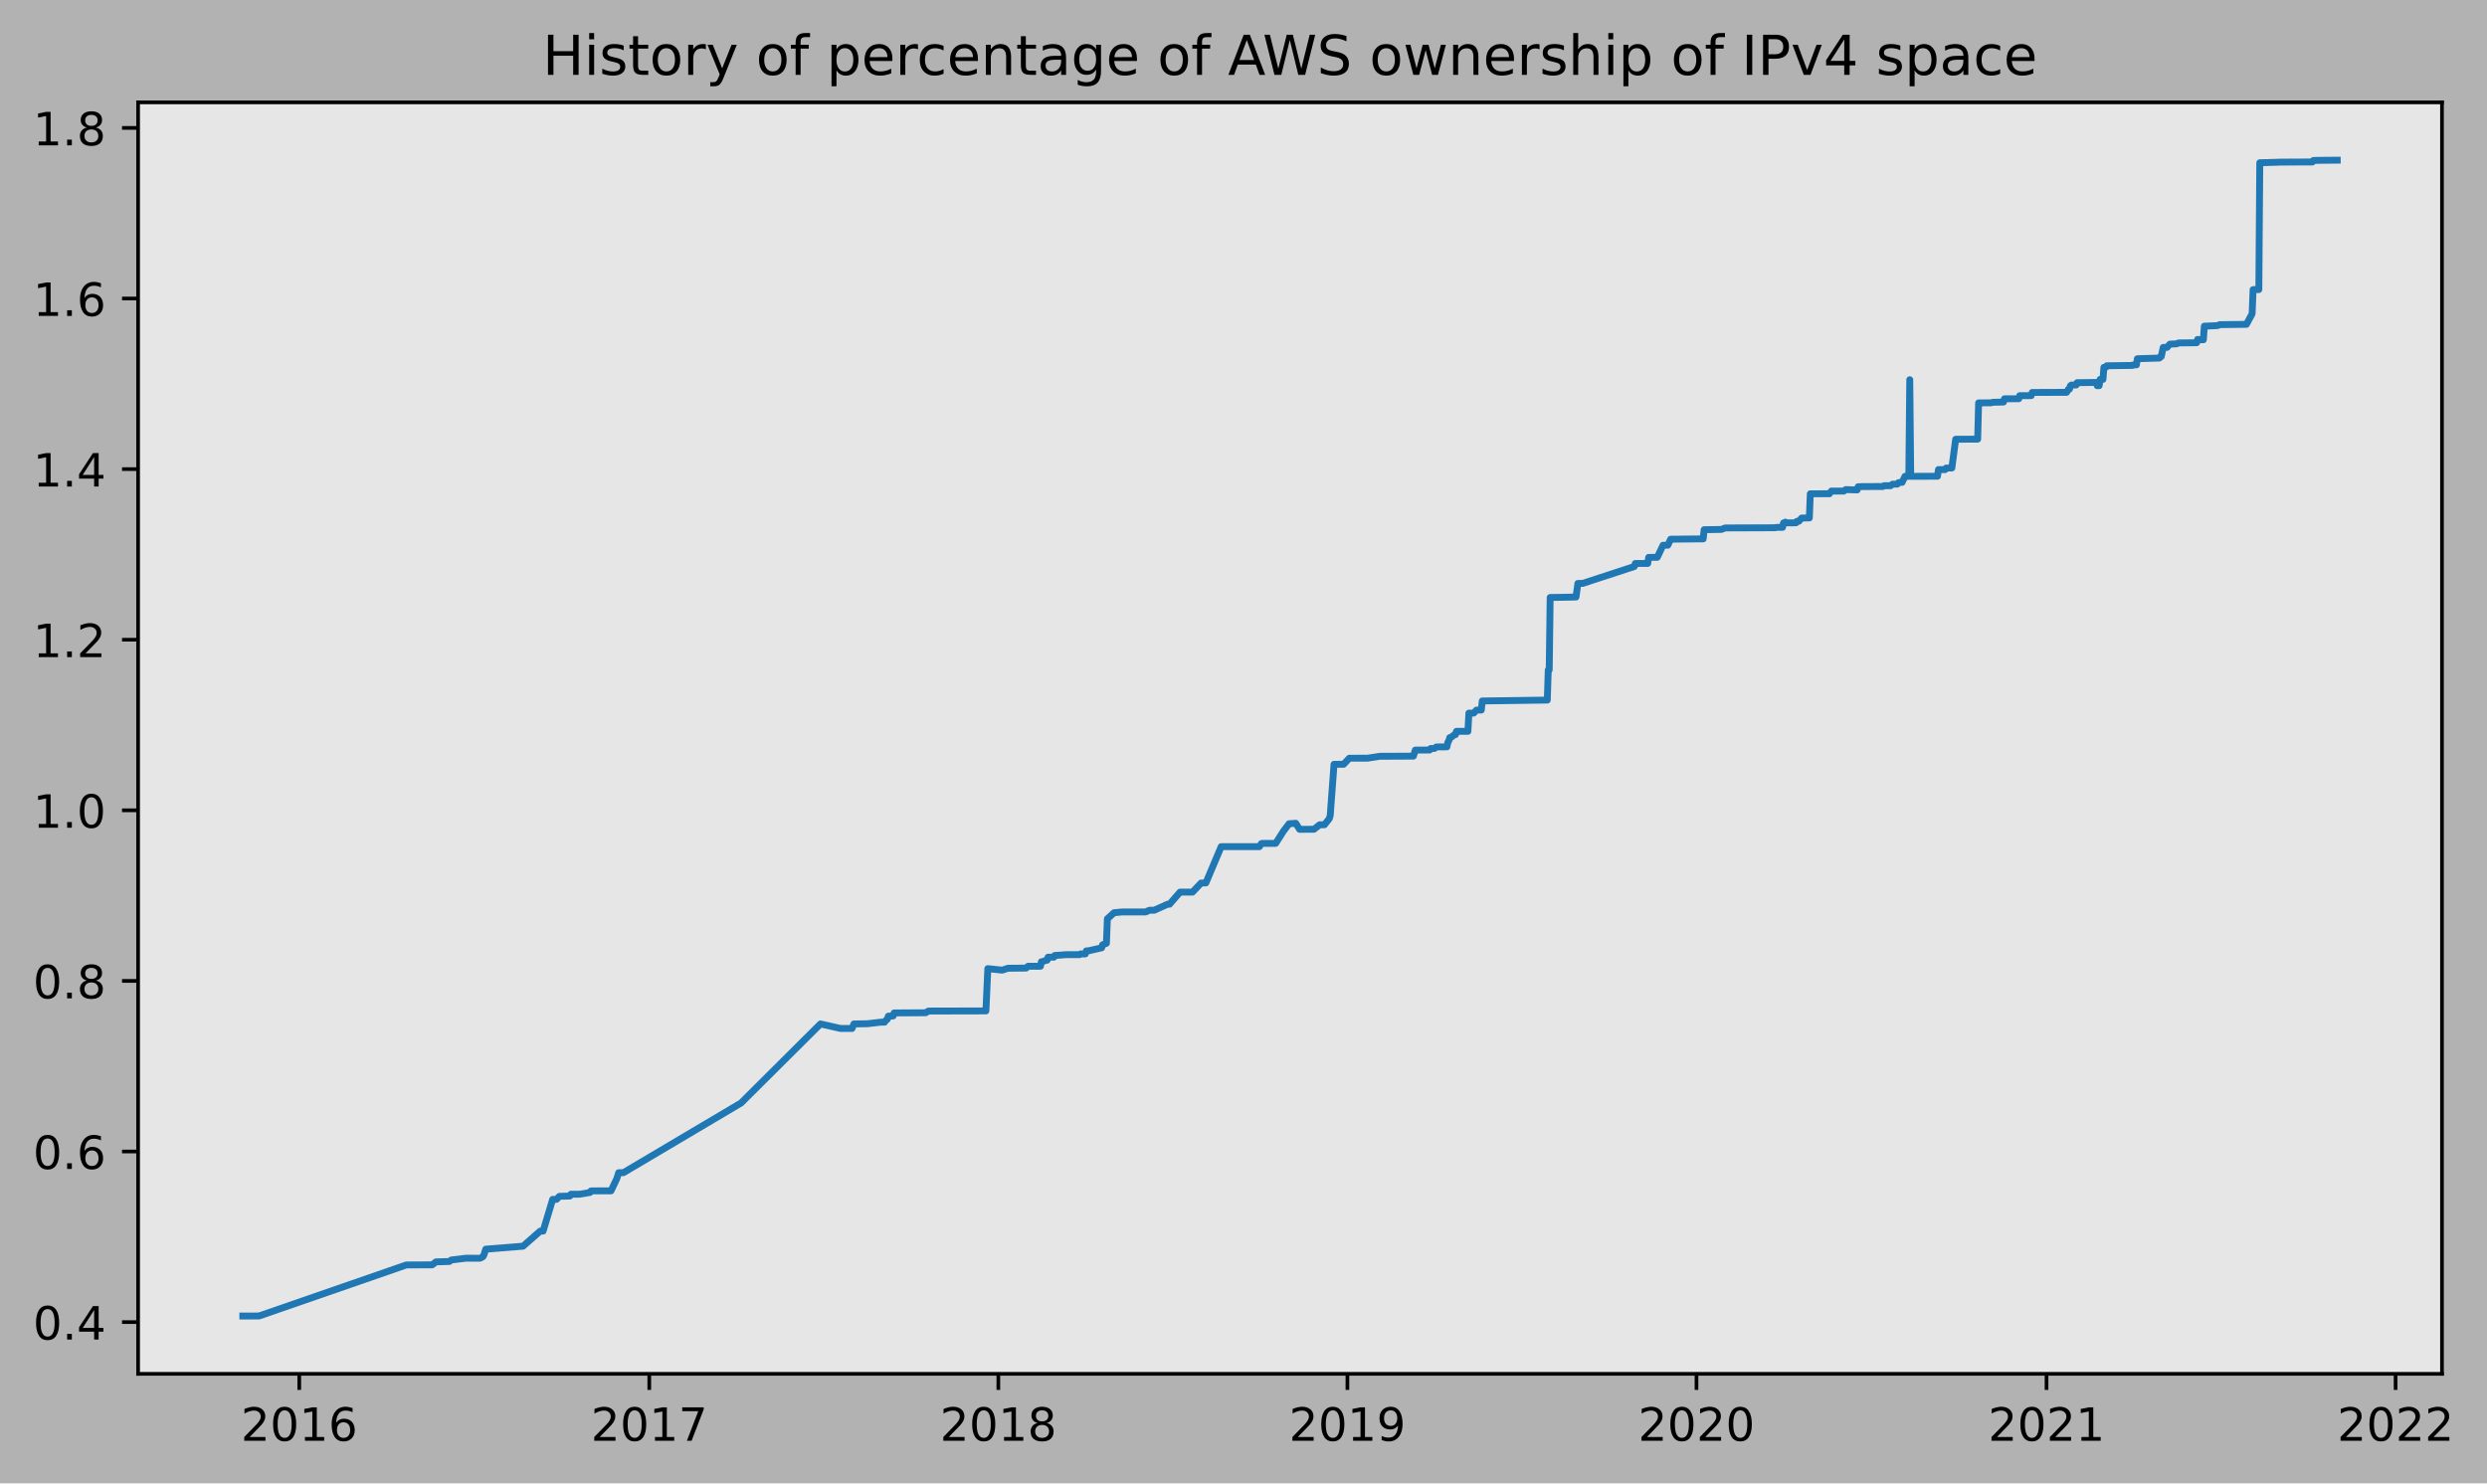
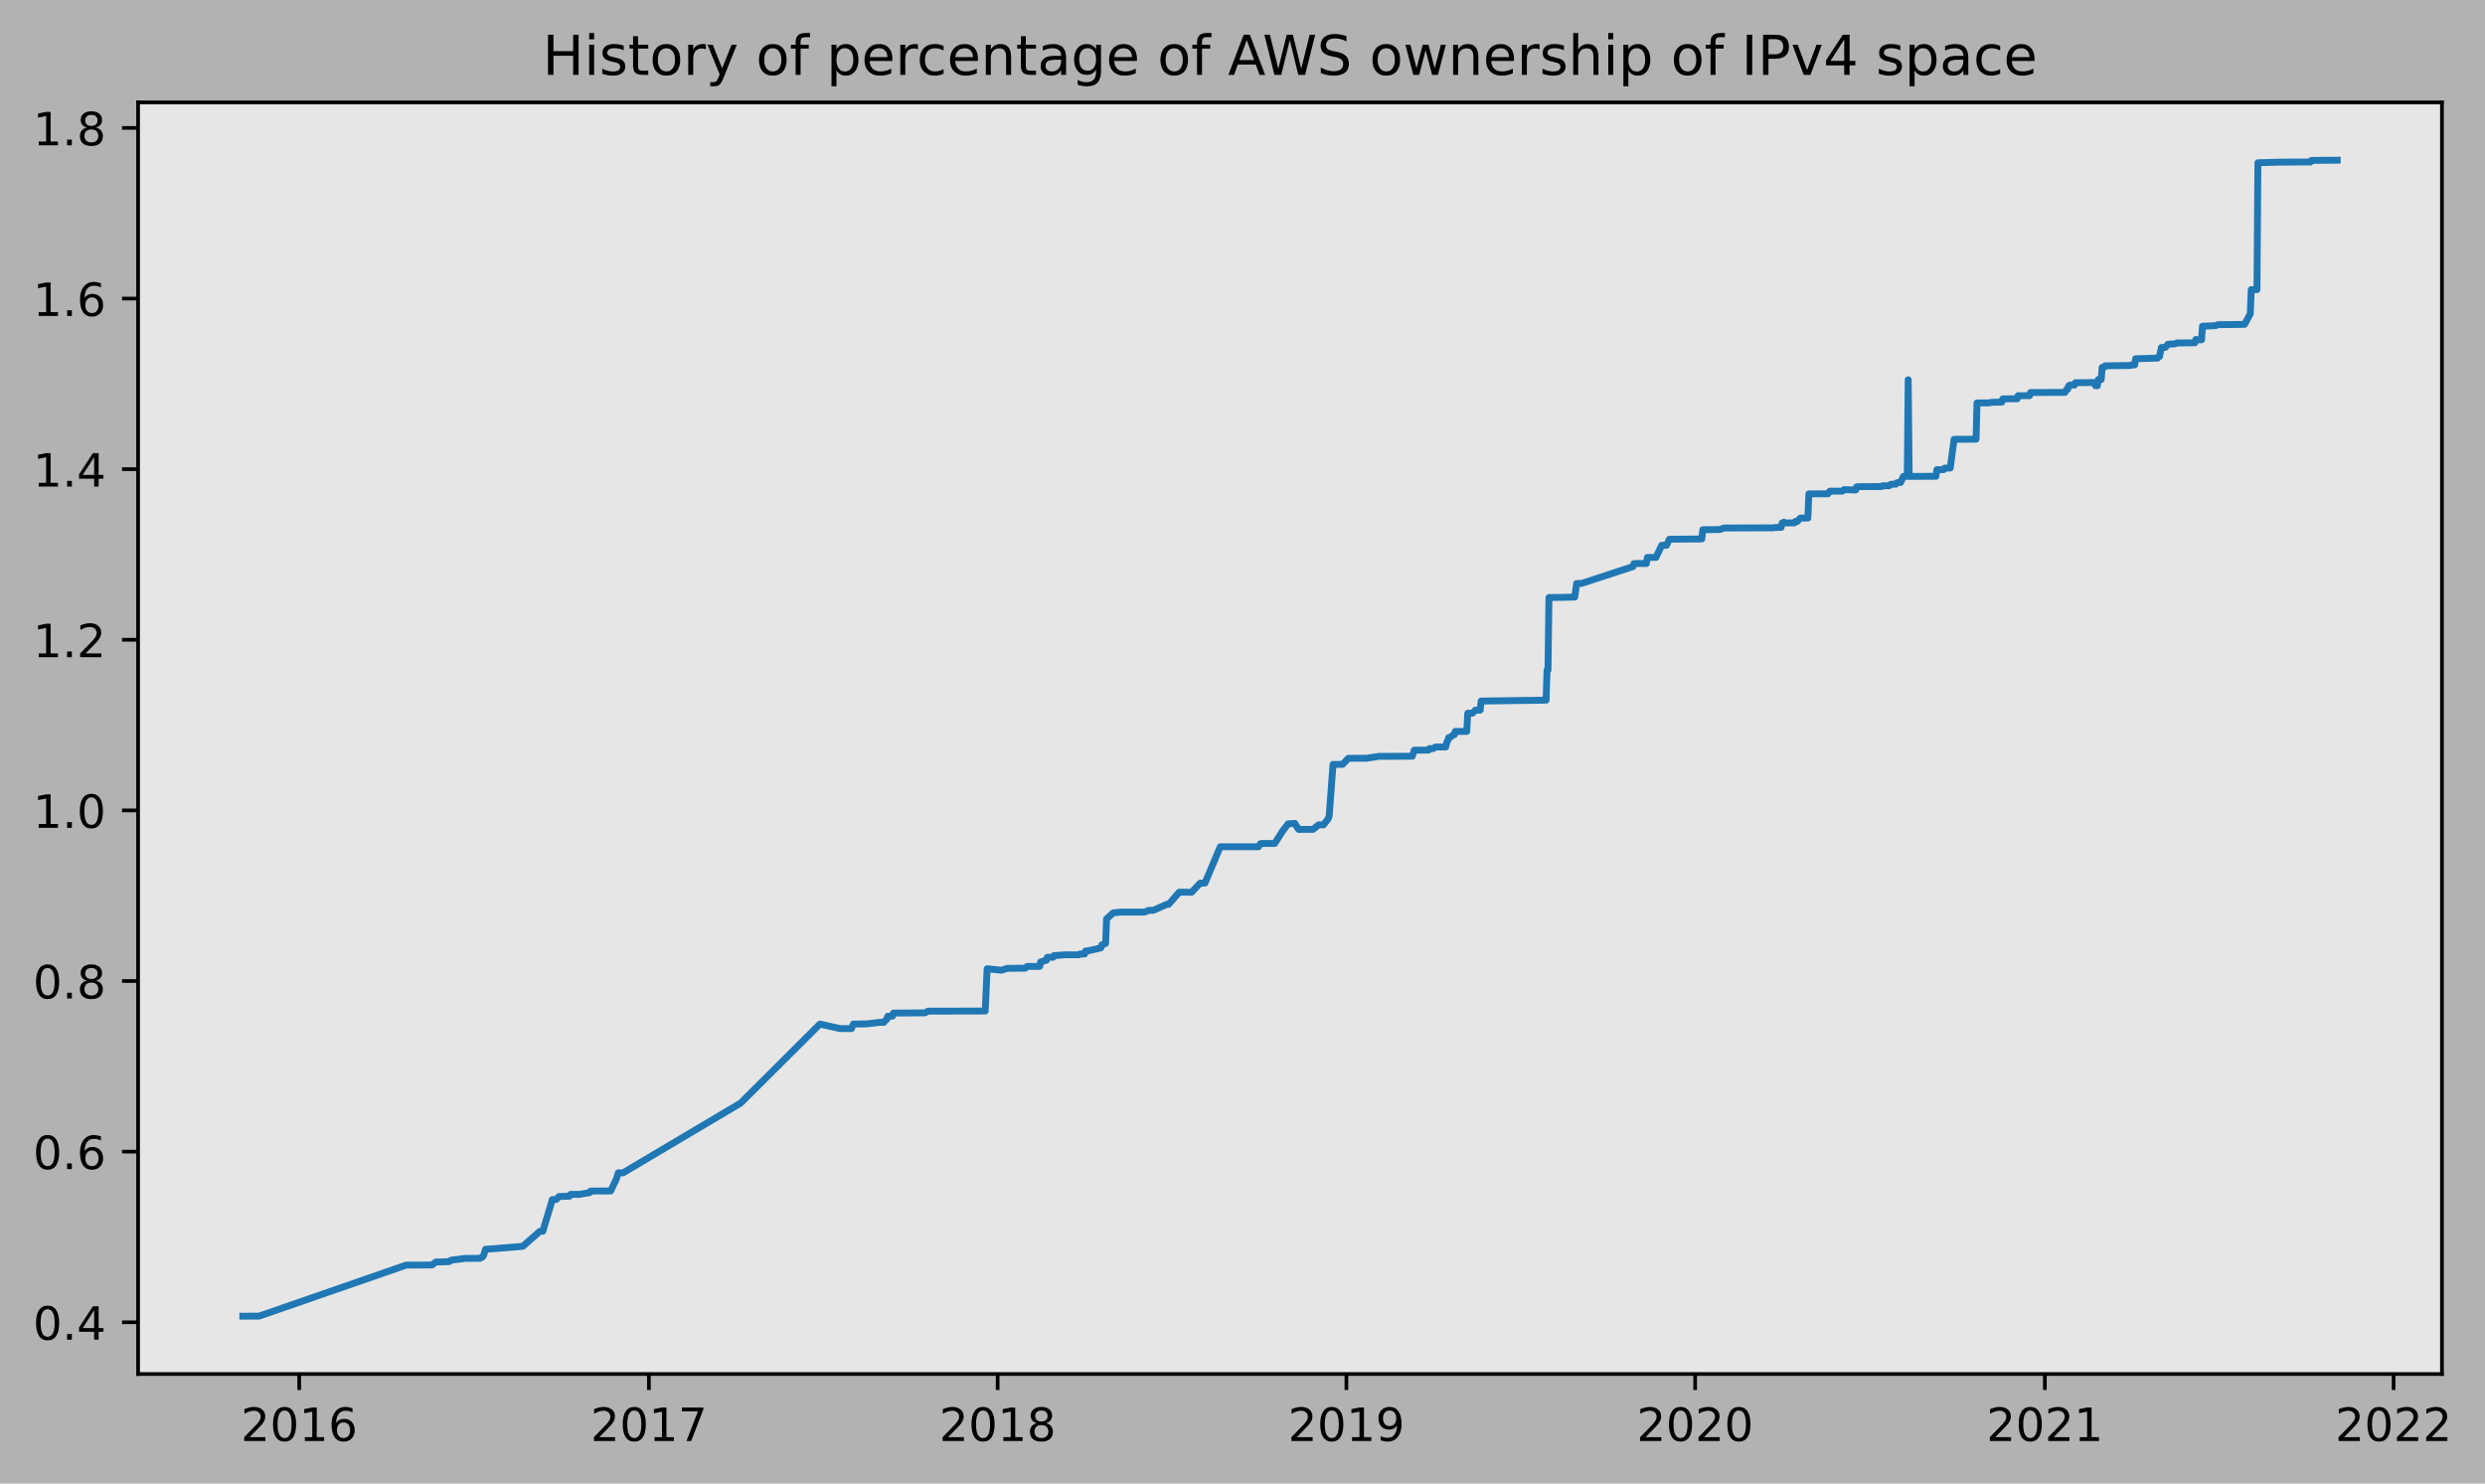
- <svg xmlns="http://www.w3.org/2000/svg" xmlns:xlink="http://www.w3.org/1999/xlink" height="323.396pt" version="1.1" viewBox="0 0 542.117 323.396" width="542.117pt">
+ <svg xmlns="http://www.w3.org/2000/svg" xmlns:xlink="http://www.w3.org/1999/xlink" height="323.396pt" version="1.1" viewBox="0 0 541.689 323.396" width="541.689pt">
  <defs>
    <style type="text/css">
*{stroke-linecap:butt;stroke-linejoin:round;}
  </style>
  </defs>
  <g id="figure_1">
    <g id="patch_1">
-       <path d="M 0 323.396  L 542.117 323.396  L 542.117 0  L 0 0  z " style="fill:#b2b2b2;" />
+       <path d="M 0 323.396  L 541.689 323.396  L 541.689 0  L 0 0  z " style="fill:#b2b2b2;" />
    </g>
    <g id="axes_1">
      <g id="patch_2">
        <path d="M 30.103 299.518  L 532.303 299.518  L 532.303 22.318  L 30.103 22.318  z " style="fill:#e6e6e6;" />
      </g>
      <g id="matplotlib.axis_1">
        <g id="xtick_1">
          <g id="line2d_1">
            <defs>
-               <path d="M 0 0  L 0 3.5  " id="m7c56d83607" style="stroke:#000000;stroke-width:0.8;" />
-             </defs>
-             <g>
-               <use style="stroke:#000000;stroke-width:0.8;" x="65.23" xlink:href="#m7c56d83607" y="299.518" />
+               <path d="M 0 0  L 0 3.5  " id="m8dd5a70d1a" style="stroke:#000000;stroke-width:0.8;" />
+             </defs>
+             <g>
+               <use style="stroke:#000000;stroke-width:0.8;" x="65.219" xlink:href="#m8dd5a70d1a" y="299.518" />
            </g>
          </g>
          <g id="text_1">
            <defs>
              <path d="M 19.188 8.297  L 53.609 8.297  L 53.609 0  L 7.328 0  L 7.328 8.297  Q 12.938 14.109 22.625 23.891  Q 32.328 33.688 34.812 36.531  Q 39.547 41.844 41.422 45.531  Q 43.312 49.219 43.312 52.781  Q 43.312 58.594 39.234 62.25  Q 35.156 65.922 28.609 65.922  Q 23.969 65.922 18.812 64.312  Q 13.672 62.703 7.812 59.422  L 7.812 69.391  Q 13.766 71.781 18.938 73  Q 24.125 74.219 28.422 74.219  Q 39.75 74.219 46.484 68.547  Q 53.219 62.891 53.219 53.422  Q 53.219 48.922 51.531 44.891  Q 49.859 40.875 45.406 35.406  Q 44.188 33.984 37.641 27.219  Q 31.109 20.453 19.188 8.297  z " id="DejaVuSans-50" />
              <path d="M 31.781 66.406  Q 24.172 66.406 20.328 58.906  Q 16.5 51.422 16.5 36.375  Q 16.5 21.391 20.328 13.891  Q 24.172 6.391 31.781 6.391  Q 39.453 6.391 43.281 13.891  Q 47.125 21.391 47.125 36.375  Q 47.125 51.422 43.281 58.906  Q 39.453 66.406 31.781 66.406  z M 31.781 74.219  Q 44.047 74.219 50.516 64.516  Q 56.984 54.828 56.984 36.375  Q 56.984 17.969 50.516 8.266  Q 44.047 -1.422 31.781 -1.422  Q 19.531 -1.422 13.062 8.266  Q 6.594 17.969 6.594 36.375  Q 6.594 54.828 13.062 64.516  Q 19.531 74.219 31.781 74.219  z " id="DejaVuSans-48" />
              <path d="M 12.406 8.297  L 28.516 8.297  L 28.516 63.922  L 10.984 60.406  L 10.984 69.391  L 28.422 72.906  L 38.281 72.906  L 38.281 8.297  L 54.391 8.297  L 54.391 0  L 12.406 0  z " id="DejaVuSans-49" />
              <path d="M 33.016 40.375  Q 26.375 40.375 22.484 35.828  Q 18.609 31.297 18.609 23.391  Q 18.609 15.531 22.484 10.953  Q 26.375 6.391 33.016 6.391  Q 39.656 6.391 43.531 10.953  Q 47.406 15.531 47.406 23.391  Q 47.406 31.297 43.531 35.828  Q 39.656 40.375 33.016 40.375  z M 52.594 71.297  L 52.594 62.312  Q 48.875 64.062 45.094 64.984  Q 41.312 65.922 37.594 65.922  Q 27.828 65.922 22.672 59.328  Q 17.531 52.734 16.797 39.406  Q 19.672 43.656 24.016 45.922  Q 28.375 48.188 33.594 48.188  Q 44.578 48.188 50.953 41.516  Q 57.328 34.859 57.328 23.391  Q 57.328 12.156 50.688 5.359  Q 44.047 -1.422 33.016 -1.422  Q 20.359 -1.422 13.672 8.266  Q 6.984 17.969 6.984 36.375  Q 6.984 53.656 15.188 63.938  Q 23.391 74.219 37.203 74.219  Q 40.922 74.219 44.703 73.484  Q 48.484 72.75 52.594 71.297  z " id="DejaVuSans-54" />
            </defs>
-             <g transform="translate(52.50502 314.1166)scale(0.1 -0.1)">
+             <g transform="translate(52.4938 314.1166)scale(0.1 -0.1)">
              <use xlink:href="#DejaVuSans-50" />
              <use x="63.623" xlink:href="#DejaVuSans-48" />
              <use x="127.246" xlink:href="#DejaVuSans-49" />
              <use x="190.869" xlink:href="#DejaVuSans-54" />
            </g>
          </g>
        </g>
        <g id="xtick_2">
          <g id="line2d_2">
            <g>
-               <use style="stroke:#000000;stroke-width:0.8;" x="141.529" xlink:href="#m7c56d83607" y="299.518" />
+               <use style="stroke:#000000;stroke-width:0.8;" x="141.449" xlink:href="#m8dd5a70d1a" y="299.518" />
            </g>
          </g>
          <g id="text_2">
            <defs>
              <path d="M 8.203 72.906  L 55.078 72.906  L 55.078 68.703  L 28.609 0  L 18.312 0  L 43.219 64.594  L 8.203 64.594  z " id="DejaVuSans-55" />
            </defs>
-             <g transform="translate(128.8044 314.1166)scale(0.1 -0.1)">
+             <g transform="translate(128.7236 314.1166)scale(0.1 -0.1)">
              <use xlink:href="#DejaVuSans-50" />
              <use x="63.623" xlink:href="#DejaVuSans-48" />
              <use x="127.246" xlink:href="#DejaVuSans-49" />
              <use x="190.869" xlink:href="#DejaVuSans-55" />
            </g>
          </g>
        </g>
        <g id="xtick_3">
          <g id="line2d_3">
            <g>
-               <use style="stroke:#000000;stroke-width:0.8;" x="217.62" xlink:href="#m7c56d83607" y="299.518" />
+               <use style="stroke:#000000;stroke-width:0.8;" x="217.47" xlink:href="#m8dd5a70d1a" y="299.518" />
            </g>
          </g>
          <g id="text_3">
            <defs>
              <path d="M 31.781 34.625  Q 24.75 34.625 20.719 30.859  Q 16.703 27.094 16.703 20.516  Q 16.703 13.922 20.719 10.156  Q 24.75 6.391 31.781 6.391  Q 38.812 6.391 42.859 10.172  Q 46.922 13.969 46.922 20.516  Q 46.922 27.094 42.891 30.859  Q 38.875 34.625 31.781 34.625  z M 21.922 38.812  Q 15.578 40.375 12.031 44.719  Q 8.5 49.078 8.5 55.328  Q 8.5 64.062 14.719 69.141  Q 20.953 74.219 31.781 74.219  Q 42.672 74.219 48.875 69.141  Q 55.078 64.062 55.078 55.328  Q 55.078 49.078 51.531 44.719  Q 48 40.375 41.703 38.812  Q 48.828 37.156 52.797 32.312  Q 56.781 27.484 56.781 20.516  Q 56.781 9.906 50.312 4.234  Q 43.844 -1.422 31.781 -1.422  Q 19.734 -1.422 13.25 4.234  Q 6.781 9.906 6.781 20.516  Q 6.781 27.484 10.781 32.312  Q 14.797 37.156 21.922 38.812  z M 18.312 54.391  Q 18.312 48.734 21.844 45.562  Q 25.391 42.391 31.781 42.391  Q 38.141 42.391 41.719 45.562  Q 45.312 48.734 45.312 54.391  Q 45.312 60.062 41.719 63.234  Q 38.141 66.406 31.781 66.406  Q 25.391 66.406 21.844 63.234  Q 18.312 60.062 18.312 54.391  z " id="DejaVuSans-56" />
            </defs>
-             <g transform="translate(204.8953 314.1166)scale(0.1 -0.1)">
+             <g transform="translate(204.745 314.1166)scale(0.1 -0.1)">
              <use xlink:href="#DejaVuSans-50" />
              <use x="63.623" xlink:href="#DejaVuSans-48" />
              <use x="127.246" xlink:href="#DejaVuSans-49" />
              <use x="190.869" xlink:href="#DejaVuSans-56" />
            </g>
          </g>
        </g>
        <g id="xtick_4">
          <g id="line2d_4">
            <g>
-               <use style="stroke:#000000;stroke-width:0.8;" x="293.711" xlink:href="#m7c56d83607" y="299.518" />
+               <use style="stroke:#000000;stroke-width:0.8;" x="293.492" xlink:href="#m8dd5a70d1a" y="299.518" />
            </g>
          </g>
          <g id="text_4">
            <defs>
              <path d="M 10.984 1.516  L 10.984 10.5  Q 14.703 8.734 18.5 7.812  Q 22.312 6.891 25.984 6.891  Q 35.75 6.891 40.891 13.453  Q 46.047 20.016 46.781 33.406  Q 43.953 29.203 39.594 26.953  Q 35.25 24.703 29.984 24.703  Q 19.047 24.703 12.672 31.312  Q 6.297 37.938 6.297 49.422  Q 6.297 60.641 12.938 67.422  Q 19.578 74.219 30.609 74.219  Q 43.266 74.219 49.922 64.516  Q 56.594 54.828 56.594 36.375  Q 56.594 19.141 48.406 8.859  Q 40.234 -1.422 26.422 -1.422  Q 22.703 -1.422 18.891 -0.688  Q 15.094 0.047 10.984 1.516  z M 30.609 32.422  Q 37.25 32.422 41.125 36.953  Q 45.016 41.5 45.016 49.422  Q 45.016 57.281 41.125 61.844  Q 37.25 66.406 30.609 66.406  Q 23.969 66.406 20.094 61.844  Q 16.219 57.281 16.219 49.422  Q 16.219 41.5 20.094 36.953  Q 23.969 32.422 30.609 32.422  z " id="DejaVuSans-57" />
            </defs>
-             <g transform="translate(280.9862 314.1166)scale(0.1 -0.1)">
+             <g transform="translate(280.7665 314.1166)scale(0.1 -0.1)">
              <use xlink:href="#DejaVuSans-50" />
              <use x="63.623" xlink:href="#DejaVuSans-48" />
              <use x="127.246" xlink:href="#DejaVuSans-49" />
              <use x="190.869" xlink:href="#DejaVuSans-57" />
            </g>
          </g>
        </g>
        <g id="xtick_5">
          <g id="line2d_5">
            <g>
-               <use style="stroke:#000000;stroke-width:0.8;" x="369.802" xlink:href="#m7c56d83607" y="299.518" />
+               <use style="stroke:#000000;stroke-width:0.8;" x="369.513" xlink:href="#m8dd5a70d1a" y="299.518" />
            </g>
          </g>
          <g id="text_5">
-             <g transform="translate(357.0771 314.1166)scale(0.1 -0.1)">
+             <g transform="translate(356.788 314.1166)scale(0.1 -0.1)">
              <use xlink:href="#DejaVuSans-50" />
              <use x="63.623" xlink:href="#DejaVuSans-48" />
              <use x="127.246" xlink:href="#DejaVuSans-50" />
              <use x="190.869" xlink:href="#DejaVuSans-48" />
            </g>
          </g>
        </g>
        <g id="xtick_6">
          <g id="line2d_6">
            <g>
-               <use style="stroke:#000000;stroke-width:0.8;" x="446.102" xlink:href="#m7c56d83607" y="299.518" />
+               <use style="stroke:#000000;stroke-width:0.8;" x="445.743" xlink:href="#m8dd5a70d1a" y="299.518" />
            </g>
          </g>
          <g id="text_6">
-             <g transform="translate(433.3765 314.1166)scale(0.1 -0.1)">
+             <g transform="translate(433.0178 314.1166)scale(0.1 -0.1)">
              <use xlink:href="#DejaVuSans-50" />
              <use x="63.623" xlink:href="#DejaVuSans-48" />
              <use x="127.246" xlink:href="#DejaVuSans-50" />
              <use x="190.869" xlink:href="#DejaVuSans-49" />
            </g>
          </g>
        </g>
        <g id="xtick_7">
          <g id="line2d_7">
            <g>
-               <use style="stroke:#000000;stroke-width:0.8;" x="522.192" xlink:href="#m7c56d83607" y="299.518" />
+               <use style="stroke:#000000;stroke-width:0.8;" x="521.764" xlink:href="#m8dd5a70d1a" y="299.518" />
            </g>
          </g>
          <g id="text_7">
-             <g transform="translate(509.4674 314.1166)scale(0.1 -0.1)">
+             <g transform="translate(509.0393 314.1166)scale(0.1 -0.1)">
              <use xlink:href="#DejaVuSans-50" />
              <use x="63.623" xlink:href="#DejaVuSans-48" />
              <use x="127.246" xlink:href="#DejaVuSans-50" />
              <use x="190.869" xlink:href="#DejaVuSans-50" />
            </g>
          </g>
        </g>
      </g>
      <g id="matplotlib.axis_2">
        <g id="ytick_1">
          <g id="line2d_8">
            <defs>
-               <path d="M 0 0  L -3.5 0  " id="mc2713744cb" style="stroke:#000000;stroke-width:0.8;" />
-             </defs>
-             <g>
-               <use style="stroke:#000000;stroke-width:0.8;" x="30.103" xlink:href="#mc2713744cb" y="288.242" />
+               <path d="M 0 0  L -3.5 0  " id="m46f2b61dce" style="stroke:#000000;stroke-width:0.8;" />
+             </defs>
+             <g>
+               <use style="stroke:#000000;stroke-width:0.8;" x="30.103" xlink:href="#m46f2b61dce" y="288.242" />
            </g>
          </g>
          <g id="text_8">
            <defs>
              <path d="M 10.688 12.406  L 21 12.406  L 21 0  L 10.688 0  z " id="DejaVuSans-46" />
              <path d="M 37.797 64.312  L 12.891 25.391  L 37.797 25.391  z M 35.203 72.906  L 47.609 72.906  L 47.609 25.391  L 58.016 25.391  L 58.016 17.188  L 47.609 17.188  L 47.609 0  L 37.797 0  L 37.797 17.188  L 4.891 17.188  L 4.891 26.703  z " id="DejaVuSans-52" />
            </defs>
            <g transform="translate(7.2 292.041)scale(0.1 -0.1)">
              <use xlink:href="#DejaVuSans-48" />
              <use x="63.623" xlink:href="#DejaVuSans-46" />
              <use x="95.41" xlink:href="#DejaVuSans-52" />
            </g>
          </g>
        </g>
        <g id="ytick_2">
          <g id="line2d_9">
            <g>
-               <use style="stroke:#000000;stroke-width:0.8;" x="30.103" xlink:href="#mc2713744cb" y="251.048" />
+               <use style="stroke:#000000;stroke-width:0.8;" x="30.103" xlink:href="#m46f2b61dce" y="251.048" />
            </g>
          </g>
          <g id="text_9">
            <g transform="translate(7.2 254.8471)scale(0.1 -0.1)">
              <use xlink:href="#DejaVuSans-48" />
              <use x="63.623" xlink:href="#DejaVuSans-46" />
              <use x="95.41" xlink:href="#DejaVuSans-54" />
            </g>
          </g>
        </g>
        <g id="ytick_3">
          <g id="line2d_10">
            <g>
-               <use style="stroke:#000000;stroke-width:0.8;" x="30.103" xlink:href="#mc2713744cb" y="213.854" />
+               <use style="stroke:#000000;stroke-width:0.8;" x="30.103" xlink:href="#m46f2b61dce" y="213.854" />
            </g>
          </g>
          <g id="text_10">
            <g transform="translate(7.2 217.6532)scale(0.1 -0.1)">
              <use xlink:href="#DejaVuSans-48" />
              <use x="63.623" xlink:href="#DejaVuSans-46" />
              <use x="95.41" xlink:href="#DejaVuSans-56" />
            </g>
          </g>
        </g>
        <g id="ytick_4">
          <g id="line2d_11">
            <g>
-               <use style="stroke:#000000;stroke-width:0.8;" x="30.103" xlink:href="#mc2713744cb" y="176.66" />
+               <use style="stroke:#000000;stroke-width:0.8;" x="30.103" xlink:href="#m46f2b61dce" y="176.66" />
            </g>
          </g>
          <g id="text_11">
            <g transform="translate(7.2 180.4593)scale(0.1 -0.1)">
              <use xlink:href="#DejaVuSans-49" />
              <use x="63.623" xlink:href="#DejaVuSans-46" />
              <use x="95.41" xlink:href="#DejaVuSans-48" />
            </g>
          </g>
        </g>
        <g id="ytick_5">
          <g id="line2d_12">
            <g>
-               <use style="stroke:#000000;stroke-width:0.8;" x="30.103" xlink:href="#mc2713744cb" y="139.466" />
+               <use style="stroke:#000000;stroke-width:0.8;" x="30.103" xlink:href="#m46f2b61dce" y="139.466" />
            </g>
          </g>
          <g id="text_12">
            <g transform="translate(7.2 143.2654)scale(0.1 -0.1)">
              <use xlink:href="#DejaVuSans-49" />
              <use x="63.623" xlink:href="#DejaVuSans-46" />
              <use x="95.41" xlink:href="#DejaVuSans-50" />
            </g>
          </g>
        </g>
        <g id="ytick_6">
          <g id="line2d_13">
            <g>
-               <use style="stroke:#000000;stroke-width:0.8;" x="30.103" xlink:href="#mc2713744cb" y="102.272" />
+               <use style="stroke:#000000;stroke-width:0.8;" x="30.103" xlink:href="#m46f2b61dce" y="102.272" />
            </g>
          </g>
          <g id="text_13">
            <g transform="translate(7.2 106.0714)scale(0.1 -0.1)">
              <use xlink:href="#DejaVuSans-49" />
              <use x="63.623" xlink:href="#DejaVuSans-46" />
              <use x="95.41" xlink:href="#DejaVuSans-52" />
            </g>
          </g>
        </g>
        <g id="ytick_7">
          <g id="line2d_14">
            <g>
-               <use style="stroke:#000000;stroke-width:0.8;" x="30.103" xlink:href="#mc2713744cb" y="65.078" />
+               <use style="stroke:#000000;stroke-width:0.8;" x="30.103" xlink:href="#m46f2b61dce" y="65.078" />
            </g>
          </g>
          <g id="text_14">
            <g transform="translate(7.2 68.87753)scale(0.1 -0.1)">
              <use xlink:href="#DejaVuSans-49" />
              <use x="63.623" xlink:href="#DejaVuSans-46" />
              <use x="95.41" xlink:href="#DejaVuSans-54" />
            </g>
          </g>
        </g>
        <g id="ytick_8">
          <g id="line2d_15">
            <g>
-               <use style="stroke:#000000;stroke-width:0.8;" x="30.103" xlink:href="#mc2713744cb" y="27.884" />
+               <use style="stroke:#000000;stroke-width:0.8;" x="30.103" xlink:href="#m46f2b61dce" y="27.884" />
            </g>
          </g>
          <g id="text_15">
            <g transform="translate(7.2 31.68362)scale(0.1 -0.1)">
              <use xlink:href="#DejaVuSans-49" />
              <use x="63.623" xlink:href="#DejaVuSans-46" />
              <use x="95.41" xlink:href="#DejaVuSans-56" />
            </g>
          </g>
        </g>
      </g>
      <g id="line2d_16">
-         <path clip-path="url(#p476e630467)" d="M 52.93 286.918  L 56.474 286.904  L 88.578 275.779  L 94.207 275.755  L 95.041 275.107  L 97.96 275.025  L 98.376 274.697  L 101.503 274.315  L 104.631 274.317  L 105.256 273.988  L 105.464 273.659  L 105.881 272.337  L 114.012 271.69  L 117.764 268.396  L 118.389 268.394  L 120.474 261.481  L 121.308 261.481  L 121.933 260.822  L 124.227 260.757  L 124.435 260.363  L 126.311 260.363  L 128.604 259.976  L 128.813 259.647  L 129.23 259.631  L 133.191 259.62  L 134.441 256.986  L 134.858 255.669  L 135.901 255.659  L 161.542 240.463  L 178.845 223.235  L 183.223 224.219  L 185.725 224.226  L 186.142 223.238  L 189.06 223.19  L 191.979 222.853  L 192.813 222.853  L 193.021 222.524  L 193.438 222.195  L 193.646 221.537  L 194.689 221.495  L 194.897 220.837  L 201.777 220.795  L 202.402 220.424  L 214.91 220.394  L 215.327 211.176  L 218.454 211.505  L 219.705 211.092  L 223.666 211.056  L 224.083 210.66  L 226.793 210.661  L 227.001 209.674  L 227.21 209.671  L 228.044 209.34  L 228.252 209.339  L 228.461 208.681  L 229.711 208.68  L 229.92 208.303  L 230.128 208.301  L 232.422 208.132  L 235.34 208.131  L 235.549 207.967  L 236.591 207.965  L 236.799 207.307  L 237.216 207.302  L 240.135 206.643  L 240.343 205.985  L 241.177 205.656  L 241.386 200.306  L 242.845 198.989  L 244.513 198.825  L 249.724 198.818  L 250.558 198.448  L 251.601 198.448  L 254.519 197.131  L 254.936 197.127  L 257.229 194.492  L 259.939 194.496  L 261.816 192.516  L 262.858 192.489  L 266.193 184.585  L 274.532 184.581  L 274.949 183.922  L 275.158 183.871  L 278.076 183.867  L 279.744 181.234  L 280.995 179.588  L 282.454 179.489  L 283.288 180.805  L 286.415 180.794  L 287.666 179.806  L 288.708 179.805  L 289.75 178.488  L 289.959 177.824  L 290.793 166.632  L 292.877 166.627  L 294.128 165.305  L 298.089 165.293  L 300.799 164.882  L 308.096 164.848  L 308.512 163.53  L 311.639 163.516  L 311.848 163.186  L 312.682 163.175  L 313.099 162.846  L 315.392 162.828  L 315.6 161.84  L 315.809 161.511  L 316.017 160.816  L 316.226 160.815  L 317.06 160.157  L 317.268 160.157  L 317.477 159.443  L 319.978 159.44  L 320.187 155.474  L 321.229 155.467  L 321.854 154.807  L 322.897 154.802  L 323.105 152.824  L 337.281 152.626  L 337.49 146.057  L 337.698 146.057  L 337.906 130.256  L 340.408 130.226  L 343.535 130.159  L 343.952 127.196  L 344.994 127.19  L 356.252 123.507  L 356.46 122.848  L 359.17 122.838  L 359.379 121.521  L 361.255 121.503  L 362.506 118.87  L 363.548 118.869  L 364.173 117.552  L 370.011 117.493  L 371.261 117.488  L 371.47 115.483  L 375.222 115.426  L 376.056 115.102  L 386.897 115.059  L 387.313 114.976  L 388.564 114.971  L 388.773 114.004  L 388.981 114.004  L 389.19 113.832  L 389.398 113.994  L 391.483 113.981  L 391.691 113.653  L 392.108 113.651  L 392.734 112.94  L 394.401 112.923  L 394.61 107.653  L 398.779 107.644  L 399.196 107.068  L 401.906 107.066  L 402.323 106.736  L 404.825 106.814  L 405.033 106.12  L 405.867 106.085  L 410.453 106.063  L 410.662 105.898  L 412.121 105.892  L 412.538 105.554  L 413.58 105.55  L 413.789 105.252  L 414.206 105.17  L 414.623 105.17  L 415.248 103.853  L 416.082 103.853  L 416.291 82.783  L 416.499 103.851  L 422.336 103.827  L 422.545 102.379  L 424.004 102.378  L 424.212 102.048  L 425.463 102.03  L 426.297 95.765  L 431.092 95.741  L 431.3 87.84  L 434.01 87.818  L 434.427 87.701  L 436.72 87.653  L 436.929 86.943  L 440.056 86.93  L 440.264 86.26  L 442.766 86.256  L 442.974 85.565  L 450.479 85.534  L 450.896 84.83  L 451.105 84.83  L 451.313 84.113  L 451.522 83.946  L 452.564 83.927  L 452.772 83.433  L 456.942 83.378  L 457.15 84.087  L 457.567 84.085  L 457.776 82.719  L 458.401 82.719  L 458.61 80.085  L 459.027 80.083  L 459.235 79.749  L 464.864 79.668  L 465.072 79.537  L 465.698 79.536  L 465.906 78.208  L 470.701 78.062  L 470.909 77.732  L 471.118 77.731  L 471.535 75.745  L 472.369 75.735  L 472.994 75.025  L 474.453 74.962  L 474.87 74.766  L 478.831 74.723  L 479.039 73.997  L 479.665 74.078  L 480.29 74.072  L 480.499 71.108  L 481.124 71.09  L 483.417 70.985  L 483.834 70.779  L 489.671 70.713  L 490.922 68.404  L 491.131 63.136  L 492.381 63.135  L 492.59 35.482  L 496.342 35.375  L 497.176 35.347  L 502.596 35.317  L 504.056 35.315  L 504.264 34.985  L 505.306 34.958  L 509.476 34.922  L 509.476 34.922  " style="fill:none;stroke:#1f77b4;stroke-linecap:square;stroke-width:1.5;" />
+         <path clip-path="url(#pc96849c5bf)" d="M 52.93 286.918  L 56.471 286.904  L 88.546 275.779  L 94.169 275.755  L 95.003 275.107  L 97.918 275.025  L 98.335 274.697  L 101.459 274.315  L 104.583 274.317  L 105.208 273.988  L 105.416 273.659  L 105.833 272.337  L 113.956 271.69  L 117.705 268.396  L 118.33 268.394  L 120.412 261.481  L 121.246 261.481  L 121.87 260.822  L 124.161 260.757  L 124.37 260.363  L 126.244 260.363  L 128.535 259.976  L 128.744 259.647  L 129.16 259.631  L 133.117 259.62  L 134.367 256.986  L 134.784 255.669  L 135.825 255.659  L 161.443 240.463  L 178.73 223.235  L 183.104 224.219  L 185.604 224.226  L 186.02 223.238  L 188.936 223.19  L 191.852 222.853  L 192.685 222.853  L 192.893 222.524  L 193.31 222.195  L 193.518 221.537  L 194.559 221.495  L 194.768 220.837  L 201.641 220.795  L 202.266 220.424  L 214.762 220.394  L 215.179 211.176  L 218.303 211.505  L 219.553 211.092  L 223.51 211.056  L 223.927 210.66  L 226.634 210.661  L 226.843 209.674  L 227.051 209.671  L 227.884 209.34  L 228.092 209.339  L 228.301 208.681  L 229.55 208.68  L 229.758 208.303  L 229.967 208.301  L 232.258 208.132  L 235.174 208.131  L 235.382 207.967  L 236.423 207.965  L 236.632 207.307  L 237.048 207.302  L 239.964 206.643  L 240.172 205.985  L 241.005 205.656  L 241.214 200.306  L 242.672 198.989  L 244.338 198.825  L 249.545 198.818  L 250.378 198.448  L 251.419 198.448  L 254.335 197.131  L 254.752 197.127  L 257.043 194.492  L 259.75 194.496  L 261.625 192.516  L 262.666 192.489  L 265.999 184.585  L 274.33 184.581  L 274.747 183.922  L 274.955 183.871  L 277.871 183.867  L 279.537 181.234  L 280.787 179.588  L 282.245 179.489  L 283.078 180.805  L 286.202 180.794  L 287.451 179.806  L 288.493 179.805  L 289.534 178.488  L 289.743 177.824  L 290.576 166.632  L 292.658 166.627  L 293.908 165.305  L 297.865 165.293  L 300.573 164.882  L 307.863 164.848  L 308.279 163.53  L 311.403 163.516  L 311.612 163.186  L 312.445 163.175  L 312.861 162.846  L 315.152 162.828  L 315.361 161.84  L 315.569 161.511  L 315.777 160.816  L 315.986 160.815  L 316.819 160.157  L 317.027 160.157  L 317.235 159.443  L 319.735 159.44  L 319.943 155.474  L 320.984 155.467  L 321.609 154.807  L 322.65 154.802  L 322.859 152.824  L 337.022 152.626  L 337.23 146.057  L 337.438 146.057  L 337.646 130.256  L 340.146 130.226  L 343.27 130.159  L 343.687 127.196  L 344.728 127.19  L 355.975 123.507  L 356.183 122.848  L 358.891 122.838  L 359.099 121.521  L 360.974 121.503  L 362.223 118.87  L 363.265 118.869  L 363.89 117.552  L 369.721 117.493  L 370.971 117.488  L 371.179 115.483  L 374.928 115.426  L 375.761 115.102  L 386.592 115.059  L 387.008 114.976  L 388.258 114.971  L 388.466 114.004  L 388.675 114.004  L 388.883 113.832  L 389.091 113.994  L 391.174 113.981  L 391.382 113.653  L 391.799 113.651  L 392.424 112.94  L 394.09 112.923  L 394.298 107.653  L 398.464 107.644  L 398.88 107.068  L 401.588 107.066  L 402.004 106.736  L 404.504 106.814  L 404.712 106.12  L 405.545 106.085  L 410.127 106.063  L 410.336 105.898  L 411.793 105.892  L 412.21 105.554  L 413.251 105.55  L 413.46 105.252  L 413.876 105.17  L 414.293 105.17  L 414.918 103.853  L 415.751 103.853  L 415.959 82.783  L 416.167 103.851  L 421.999 103.827  L 422.207 102.379  L 423.665 102.378  L 423.874 102.048  L 425.123 102.03  L 425.956 95.765  L 430.747 95.741  L 430.955 87.84  L 433.663 87.818  L 434.079 87.701  L 436.37 87.653  L 436.579 86.943  L 439.703 86.93  L 439.911 86.26  L 442.41 86.256  L 442.619 85.565  L 450.117 85.534  L 450.533 84.83  L 450.741 84.83  L 450.95 84.113  L 451.158 83.946  L 452.199 83.927  L 452.408 83.433  L 456.573 83.378  L 456.782 84.087  L 457.198 84.085  L 457.406 82.719  L 458.031 82.719  L 458.239 80.085  L 458.656 80.083  L 458.864 79.749  L 464.488 79.668  L 464.696 79.537  L 465.321 79.536  L 465.529 78.208  L 470.32 78.062  L 470.528 77.732  L 470.736 77.731  L 471.153 75.745  L 471.986 75.735  L 472.611 75.025  L 474.069 74.962  L 474.485 74.766  L 478.442 74.723  L 478.651 73.997  L 479.276 74.078  L 479.9 74.072  L 480.109 71.108  L 480.733 71.09  L 483.025 70.985  L 483.441 70.779  L 489.273 70.713  L 490.523 68.404  L 490.731 63.136  L 491.98 63.135  L 492.189 35.482  L 495.938 35.375  L 496.771 35.347  L 502.186 35.317  L 503.644 35.315  L 503.852 34.985  L 504.894 34.958  L 509.476 34.922  L 509.476 34.922  " style="fill:none;stroke:#1f77b4;stroke-linecap:square;stroke-width:1.5;" />
      </g>
      <g id="patch_3">
        <path d="M 30.103 299.518  L 30.103 22.318  " style="fill:none;stroke:#000000;stroke-linecap:square;stroke-linejoin:miter;stroke-width:0.8;" />
      </g>
      <g id="patch_4">
        <path d="M 532.303 299.518  L 532.303 22.318  " style="fill:none;stroke:#000000;stroke-linecap:square;stroke-linejoin:miter;stroke-width:0.8;" />
      </g>
      <g id="patch_5">
        <path d="M 30.103 299.518  L 532.303 299.518  " style="fill:none;stroke:#000000;stroke-linecap:square;stroke-linejoin:miter;stroke-width:0.8;" />
      </g>
      <g id="patch_6">
        <path d="M 30.103 22.318  L 532.303 22.318  " style="fill:none;stroke:#000000;stroke-linecap:square;stroke-linejoin:miter;stroke-width:0.8;" />
      </g>
      <g id="text_16">
        <defs>
          <path d="M 9.812 72.906  L 19.672 72.906  L 19.672 43.016  L 55.516 43.016  L 55.516 72.906  L 65.375 72.906  L 65.375 0  L 55.516 0  L 55.516 34.719  L 19.672 34.719  L 19.672 0  L 9.812 0  z " id="DejaVuSans-72" />
          <path d="M 9.422 54.688  L 18.406 54.688  L 18.406 0  L 9.422 0  z M 9.422 75.984  L 18.406 75.984  L 18.406 64.594  L 9.422 64.594  z " id="DejaVuSans-105" />
          <path d="M 44.281 53.078  L 44.281 44.578  Q 40.484 46.531 36.375 47.5  Q 32.281 48.484 27.875 48.484  Q 21.188 48.484 17.844 46.438  Q 14.5 44.391 14.5 40.281  Q 14.5 37.156 16.891 35.375  Q 19.281 33.594 26.516 31.984  L 29.594 31.297  Q 39.156 29.25 43.188 25.516  Q 47.219 21.781 47.219 15.094  Q 47.219 7.469 41.188 3.016  Q 35.156 -1.422 24.609 -1.422  Q 20.219 -1.422 15.453 -0.562  Q 10.688 0.297 5.422 2  L 5.422 11.281  Q 10.406 8.688 15.234 7.391  Q 20.062 6.109 24.812 6.109  Q 31.156 6.109 34.562 8.281  Q 37.984 10.453 37.984 14.406  Q 37.984 18.062 35.516 20.016  Q 33.062 21.969 24.703 23.781  L 21.578 24.516  Q 13.234 26.266 9.516 29.906  Q 5.812 33.547 5.812 39.891  Q 5.812 47.609 11.281 51.797  Q 16.75 56 26.812 56  Q 31.781 56 36.172 55.266  Q 40.578 54.547 44.281 53.078  z " id="DejaVuSans-115" />
          <path d="M 18.312 70.219  L 18.312 54.688  L 36.812 54.688  L 36.812 47.703  L 18.312 47.703  L 18.312 18.016  Q 18.312 11.328 20.141 9.422  Q 21.969 7.516 27.594 7.516  L 36.812 7.516  L 36.812 0  L 27.594 0  Q 17.188 0 13.234 3.875  Q 9.281 7.766 9.281 18.016  L 9.281 47.703  L 2.688 47.703  L 2.688 54.688  L 9.281 54.688  L 9.281 70.219  z " id="DejaVuSans-116" />
          <path d="M 30.609 48.391  Q 23.391 48.391 19.188 42.75  Q 14.984 37.109 14.984 27.297  Q 14.984 17.484 19.156 11.844  Q 23.344 6.203 30.609 6.203  Q 37.797 6.203 41.984 11.859  Q 46.188 17.531 46.188 27.297  Q 46.188 37.016 41.984 42.703  Q 37.797 48.391 30.609 48.391  z M 30.609 56  Q 42.328 56 49.016 48.375  Q 55.719 40.766 55.719 27.297  Q 55.719 13.875 49.016 6.219  Q 42.328 -1.422 30.609 -1.422  Q 18.844 -1.422 12.172 6.219  Q 5.516 13.875 5.516 27.297  Q 5.516 40.766 12.172 48.375  Q 18.844 56 30.609 56  z " id="DejaVuSans-111" />
          <path d="M 41.109 46.297  Q 39.594 47.172 37.812 47.578  Q 36.031 48 33.891 48  Q 26.266 48 22.188 43.047  Q 18.109 38.094 18.109 28.812  L 18.109 0  L 9.078 0  L 9.078 54.688  L 18.109 54.688  L 18.109 46.188  Q 20.953 51.172 25.484 53.578  Q 30.031 56 36.531 56  Q 37.453 56 38.578 55.875  Q 39.703 55.766 41.062 55.516  z " id="DejaVuSans-114" />
          <path d="M 32.172 -5.078  Q 28.375 -14.844 24.75 -17.812  Q 21.141 -20.797 15.094 -20.797  L 7.906 -20.797  L 7.906 -13.281  L 13.188 -13.281  Q 16.891 -13.281 18.938 -11.516  Q 21 -9.766 23.484 -3.219  L 25.094 0.875  L 2.984 54.688  L 12.5 54.688  L 29.594 11.922  L 46.688 54.688  L 56.203 54.688  z " id="DejaVuSans-121" />
          <path id="DejaVuSans-32" />
          <path d="M 37.109 75.984  L 37.109 68.5  L 28.516 68.5  Q 23.688 68.5 21.797 66.547  Q 19.922 64.594 19.922 59.516  L 19.922 54.688  L 34.719 54.688  L 34.719 47.703  L 19.922 47.703  L 19.922 0  L 10.891 0  L 10.891 47.703  L 2.297 47.703  L 2.297 54.688  L 10.891 54.688  L 10.891 58.5  Q 10.891 67.625 15.141 71.797  Q 19.391 75.984 28.609 75.984  z " id="DejaVuSans-102" />
          <path d="M 18.109 8.203  L 18.109 -20.797  L 9.078 -20.797  L 9.078 54.688  L 18.109 54.688  L 18.109 46.391  Q 20.953 51.266 25.266 53.625  Q 29.594 56 35.594 56  Q 45.562 56 51.781 48.094  Q 58.016 40.188 58.016 27.297  Q 58.016 14.406 51.781 6.484  Q 45.562 -1.422 35.594 -1.422  Q 29.594 -1.422 25.266 0.953  Q 20.953 3.328 18.109 8.203  z M 48.688 27.297  Q 48.688 37.203 44.609 42.844  Q 40.531 48.484 33.406 48.484  Q 26.266 48.484 22.188 42.844  Q 18.109 37.203 18.109 27.297  Q 18.109 17.391 22.188 11.75  Q 26.266 6.109 33.406 6.109  Q 40.531 6.109 44.609 11.75  Q 48.688 17.391 48.688 27.297  z " id="DejaVuSans-112" />
          <path d="M 56.203 29.594  L 56.203 25.203  L 14.891 25.203  Q 15.484 15.922 20.484 11.062  Q 25.484 6.203 34.422 6.203  Q 39.594 6.203 44.453 7.469  Q 49.312 8.734 54.109 11.281  L 54.109 2.781  Q 49.266 0.734 44.188 -0.344  Q 39.109 -1.422 33.891 -1.422  Q 20.797 -1.422 13.156 6.188  Q 5.516 13.812 5.516 26.812  Q 5.516 40.234 12.766 48.109  Q 20.016 56 32.328 56  Q 43.359 56 49.781 48.891  Q 56.203 41.797 56.203 29.594  z M 47.219 32.234  Q 47.125 39.594 43.094 43.984  Q 39.062 48.391 32.422 48.391  Q 24.906 48.391 20.391 44.141  Q 15.875 39.891 15.188 32.172  z " id="DejaVuSans-101" />
          <path d="M 48.781 52.594  L 48.781 44.188  Q 44.969 46.297 41.141 47.344  Q 37.312 48.391 33.406 48.391  Q 24.656 48.391 19.812 42.844  Q 14.984 37.312 14.984 27.297  Q 14.984 17.281 19.812 11.734  Q 24.656 6.203 33.406 6.203  Q 37.312 6.203 41.141 7.25  Q 44.969 8.297 48.781 10.406  L 48.781 2.094  Q 45.016 0.344 40.984 -0.531  Q 36.969 -1.422 32.422 -1.422  Q 20.062 -1.422 12.781 6.344  Q 5.516 14.109 5.516 27.297  Q 5.516 40.672 12.859 48.328  Q 20.219 56 33.016 56  Q 37.156 56 41.109 55.141  Q 45.062 54.297 48.781 52.594  z " id="DejaVuSans-99" />
          <path d="M 54.891 33.016  L 54.891 0  L 45.906 0  L 45.906 32.719  Q 45.906 40.484 42.875 44.328  Q 39.844 48.188 33.797 48.188  Q 26.516 48.188 22.312 43.547  Q 18.109 38.922 18.109 30.906  L 18.109 0  L 9.078 0  L 9.078 54.688  L 18.109 54.688  L 18.109 46.188  Q 21.344 51.125 25.703 53.562  Q 30.078 56 35.797 56  Q 45.219 56 50.047 50.172  Q 54.891 44.344 54.891 33.016  z " id="DejaVuSans-110" />
          <path d="M 34.281 27.484  Q 23.391 27.484 19.188 25  Q 14.984 22.516 14.984 16.5  Q 14.984 11.719 18.141 8.906  Q 21.297 6.109 26.703 6.109  Q 34.188 6.109 38.703 11.406  Q 43.219 16.703 43.219 25.484  L 43.219 27.484  z M 52.203 31.203  L 52.203 0  L 43.219 0  L 43.219 8.297  Q 40.141 3.328 35.547 0.953  Q 30.953 -1.422 24.312 -1.422  Q 15.922 -1.422 10.953 3.297  Q 6 8.016 6 15.922  Q 6 25.141 12.172 29.828  Q 18.359 34.516 30.609 34.516  L 43.219 34.516  L 43.219 35.406  Q 43.219 41.609 39.141 45  Q 35.062 48.391 27.688 48.391  Q 23 48.391 18.547 47.266  Q 14.109 46.141 10.016 43.891  L 10.016 52.203  Q 14.938 54.109 19.578 55.047  Q 24.219 56 28.609 56  Q 40.484 56 46.344 49.844  Q 52.203 43.703 52.203 31.203  z " id="DejaVuSans-97" />
          <path d="M 45.406 27.984  Q 45.406 37.75 41.375 43.109  Q 37.359 48.484 30.078 48.484  Q 22.859 48.484 18.828 43.109  Q 14.797 37.75 14.797 27.984  Q 14.797 18.266 18.828 12.891  Q 22.859 7.516 30.078 7.516  Q 37.359 7.516 41.375 12.891  Q 45.406 18.266 45.406 27.984  z M 54.391 6.781  Q 54.391 -7.172 48.188 -13.984  Q 42 -20.797 29.203 -20.797  Q 24.469 -20.797 20.266 -20.094  Q 16.062 -19.391 12.109 -17.922  L 12.109 -9.188  Q 16.062 -11.328 19.922 -12.344  Q 23.781 -13.375 27.781 -13.375  Q 36.625 -13.375 41.016 -8.766  Q 45.406 -4.156 45.406 5.172  L 45.406 9.625  Q 42.625 4.781 38.281 2.391  Q 33.938 0 27.875 0  Q 17.828 0 11.672 7.656  Q 5.516 15.328 5.516 27.984  Q 5.516 40.672 11.672 48.328  Q 17.828 56 27.875 56  Q 33.938 56 38.281 53.609  Q 42.625 51.219 45.406 46.391  L 45.406 54.688  L 54.391 54.688  z " id="DejaVuSans-103" />
          <path d="M 34.188 63.188  L 20.797 26.906  L 47.609 26.906  z M 28.609 72.906  L 39.797 72.906  L 67.578 0  L 57.328 0  L 50.688 18.703  L 17.828 18.703  L 11.188 0  L 0.781 0  z " id="DejaVuSans-65" />
          <path d="M 3.328 72.906  L 13.281 72.906  L 28.609 11.281  L 43.891 72.906  L 54.984 72.906  L 70.312 11.281  L 85.594 72.906  L 95.609 72.906  L 77.297 0  L 64.891 0  L 49.516 63.281  L 33.984 0  L 21.578 0  z " id="DejaVuSans-87" />
          <path d="M 53.516 70.516  L 53.516 60.891  Q 47.906 63.578 42.922 64.891  Q 37.938 66.219 33.297 66.219  Q 25.25 66.219 20.875 63.094  Q 16.5 59.969 16.5 54.203  Q 16.5 49.359 19.406 46.891  Q 22.312 44.438 30.422 42.922  L 36.375 41.703  Q 47.406 39.594 52.656 34.297  Q 57.906 29 57.906 20.125  Q 57.906 9.516 50.797 4.047  Q 43.703 -1.422 29.984 -1.422  Q 24.812 -1.422 18.969 -0.25  Q 13.141 0.922 6.891 3.219  L 6.891 13.375  Q 12.891 10.016 18.656 8.297  Q 24.422 6.594 29.984 6.594  Q 38.422 6.594 43.016 9.906  Q 47.609 13.234 47.609 19.391  Q 47.609 24.75 44.312 27.781  Q 41.016 30.812 33.5 32.328  L 27.484 33.5  Q 16.453 35.688 11.516 40.375  Q 6.594 45.062 6.594 53.422  Q 6.594 63.094 13.406 68.656  Q 20.219 74.219 32.172 74.219  Q 37.312 74.219 42.625 73.281  Q 47.953 72.359 53.516 70.516  z " id="DejaVuSans-83" />
          <path d="M 4.203 54.688  L 13.188 54.688  L 24.422 12.016  L 35.594 54.688  L 46.188 54.688  L 57.422 12.016  L 68.609 54.688  L 77.594 54.688  L 63.281 0  L 52.688 0  L 40.922 44.828  L 29.109 0  L 18.5 0  z " id="DejaVuSans-119" />
          <path d="M 54.891 33.016  L 54.891 0  L 45.906 0  L 45.906 32.719  Q 45.906 40.484 42.875 44.328  Q 39.844 48.188 33.797 48.188  Q 26.516 48.188 22.312 43.547  Q 18.109 38.922 18.109 30.906  L 18.109 0  L 9.078 0  L 9.078 75.984  L 18.109 75.984  L 18.109 46.188  Q 21.344 51.125 25.703 53.562  Q 30.078 56 35.797 56  Q 45.219 56 50.047 50.172  Q 54.891 44.344 54.891 33.016  z " id="DejaVuSans-104" />
          <path d="M 9.812 72.906  L 19.672 72.906  L 19.672 0  L 9.812 0  z " id="DejaVuSans-73" />
          <path d="M 19.672 64.797  L 19.672 37.406  L 32.078 37.406  Q 38.969 37.406 42.719 40.969  Q 46.484 44.531 46.484 51.125  Q 46.484 57.672 42.719 61.234  Q 38.969 64.797 32.078 64.797  z M 9.812 72.906  L 32.078 72.906  Q 44.344 72.906 50.609 67.359  Q 56.891 61.812 56.891 51.125  Q 56.891 40.328 50.609 34.812  Q 44.344 29.297 32.078 29.297  L 19.672 29.297  L 19.672 0  L 9.812 0  z " id="DejaVuSans-80" />
          <path d="M 2.984 54.688  L 12.5 54.688  L 29.594 8.797  L 46.688 54.688  L 56.203 54.688  L 35.688 0  L 23.484 0  z " id="DejaVuSans-118" />
        </defs>
        <g transform="translate(118.2778 16.31812)scale(0.12 -0.12)">
          <use xlink:href="#DejaVuSans-72" />
          <use x="75.195" xlink:href="#DejaVuSans-105" />
          <use x="102.979" xlink:href="#DejaVuSans-115" />
          <use x="155.078" xlink:href="#DejaVuSans-116" />
          <use x="194.287" xlink:href="#DejaVuSans-111" />
          <use x="255.469" xlink:href="#DejaVuSans-114" />
          <use x="296.582" xlink:href="#DejaVuSans-121" />
          <use x="355.762" xlink:href="#DejaVuSans-32" />
          <use x="387.549" xlink:href="#DejaVuSans-111" />
          <use x="448.73" xlink:href="#DejaVuSans-102" />
          <use x="483.936" xlink:href="#DejaVuSans-32" />
          <use x="515.723" xlink:href="#DejaVuSans-112" />
          <use x="579.199" xlink:href="#DejaVuSans-101" />
          <use x="640.723" xlink:href="#DejaVuSans-114" />
          <use x="679.586" xlink:href="#DejaVuSans-99" />
          <use x="734.566" xlink:href="#DejaVuSans-101" />
          <use x="796.09" xlink:href="#DejaVuSans-110" />
          <use x="859.469" xlink:href="#DejaVuSans-116" />
          <use x="898.678" xlink:href="#DejaVuSans-97" />
          <use x="959.957" xlink:href="#DejaVuSans-103" />
          <use x="1023.434" xlink:href="#DejaVuSans-101" />
          <use x="1084.957" xlink:href="#DejaVuSans-32" />
          <use x="1116.744" xlink:href="#DejaVuSans-111" />
          <use x="1177.926" xlink:href="#DejaVuSans-102" />
          <use x="1213.131" xlink:href="#DejaVuSans-32" />
          <use x="1244.918" xlink:href="#DejaVuSans-65" />
          <use x="1307.826" xlink:href="#DejaVuSans-87" />
          <use x="1406.703" xlink:href="#DejaVuSans-83" />
          <use x="1470.18" xlink:href="#DejaVuSans-32" />
          <use x="1501.967" xlink:href="#DejaVuSans-111" />
          <use x="1563.148" xlink:href="#DejaVuSans-119" />
          <use x="1644.936" xlink:href="#DejaVuSans-110" />
          <use x="1708.314" xlink:href="#DejaVuSans-101" />
          <use x="1769.838" xlink:href="#DejaVuSans-114" />
          <use x="1810.951" xlink:href="#DejaVuSans-115" />
          <use x="1863.051" xlink:href="#DejaVuSans-104" />
          <use x="1926.43" xlink:href="#DejaVuSans-105" />
          <use x="1954.213" xlink:href="#DejaVuSans-112" />
          <use x="2017.689" xlink:href="#DejaVuSans-32" />
          <use x="2049.477" xlink:href="#DejaVuSans-111" />
          <use x="2110.658" xlink:href="#DejaVuSans-102" />
          <use x="2145.863" xlink:href="#DejaVuSans-32" />
          <use x="2177.65" xlink:href="#DejaVuSans-73" />
          <use x="2207.143" xlink:href="#DejaVuSans-80" />
          <use x="2267.445" xlink:href="#DejaVuSans-118" />
          <use x="2326.625" xlink:href="#DejaVuSans-52" />
          <use x="2390.248" xlink:href="#DejaVuSans-32" />
          <use x="2422.035" xlink:href="#DejaVuSans-115" />
          <use x="2474.135" xlink:href="#DejaVuSans-112" />
          <use x="2537.611" xlink:href="#DejaVuSans-97" />
          <use x="2598.891" xlink:href="#DejaVuSans-99" />
          <use x="2653.871" xlink:href="#DejaVuSans-101" />
        </g>
      </g>
    </g>
  </g>
  <defs>
-     <clipPath id="p476e630467">
+     <clipPath id="pc96849c5bf">
      <rect height="277.2" width="502.2" x="30.103" y="22.318" />
    </clipPath>
  </defs>
</svg>
